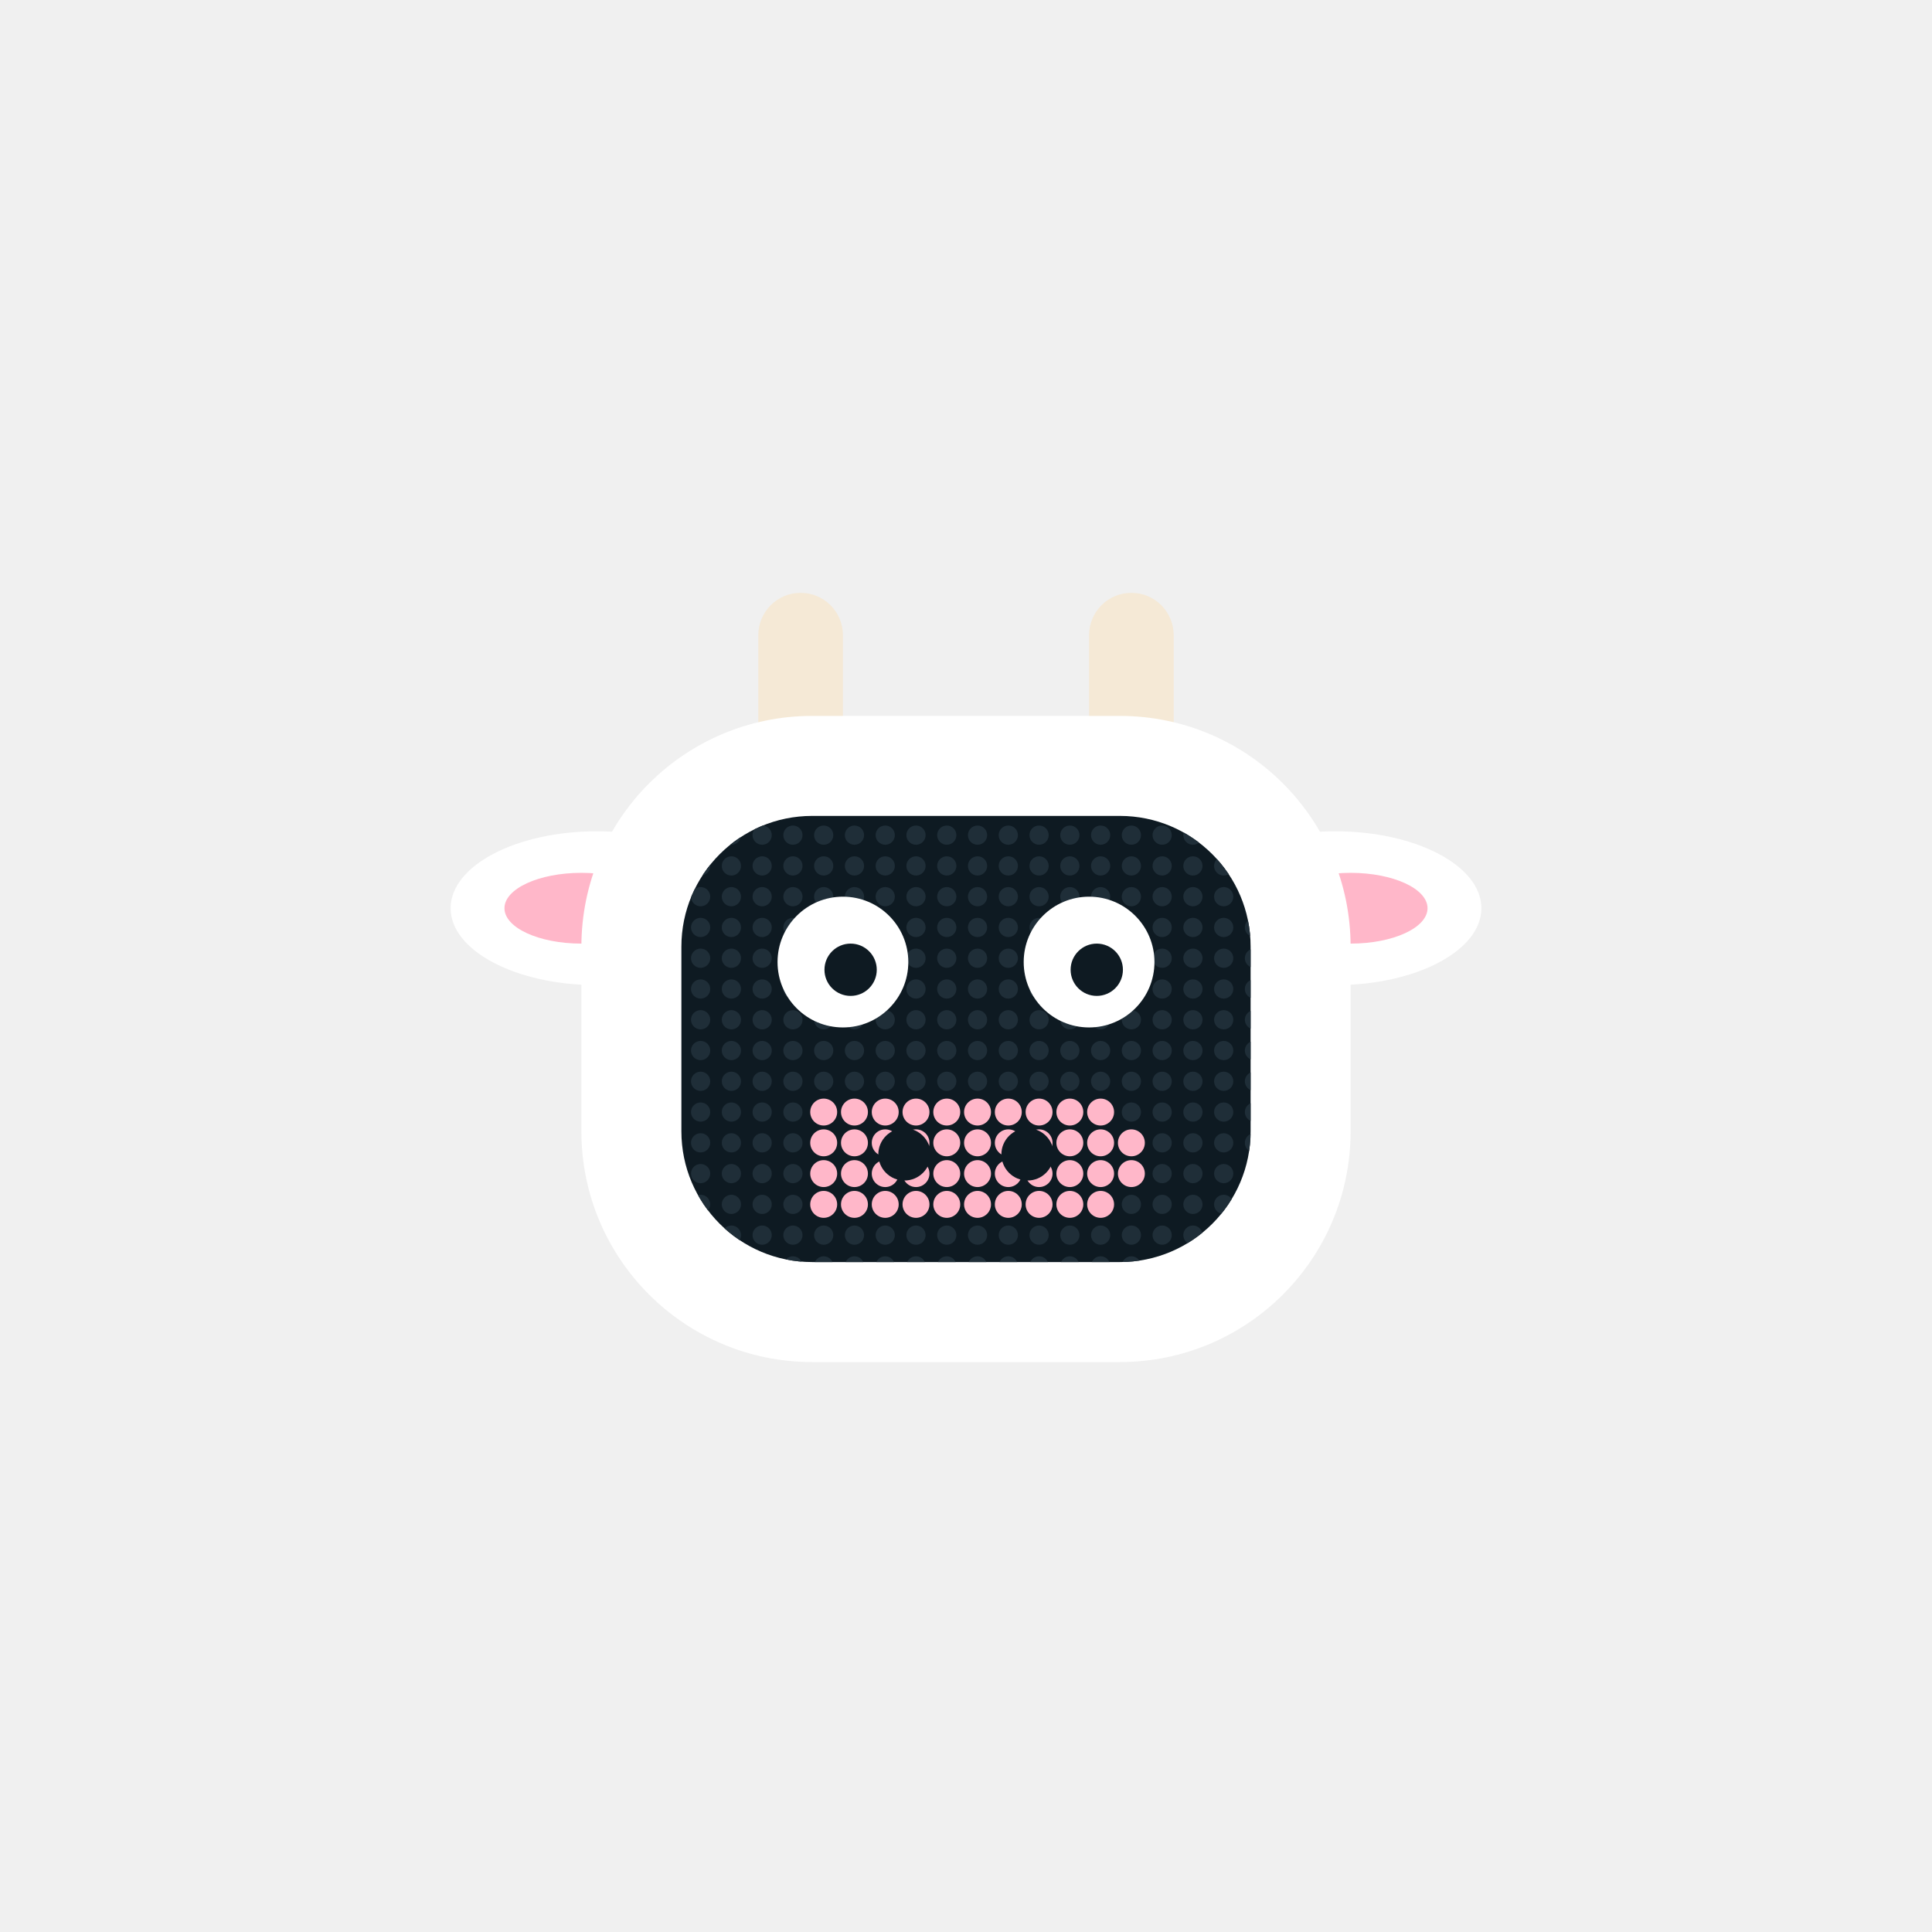
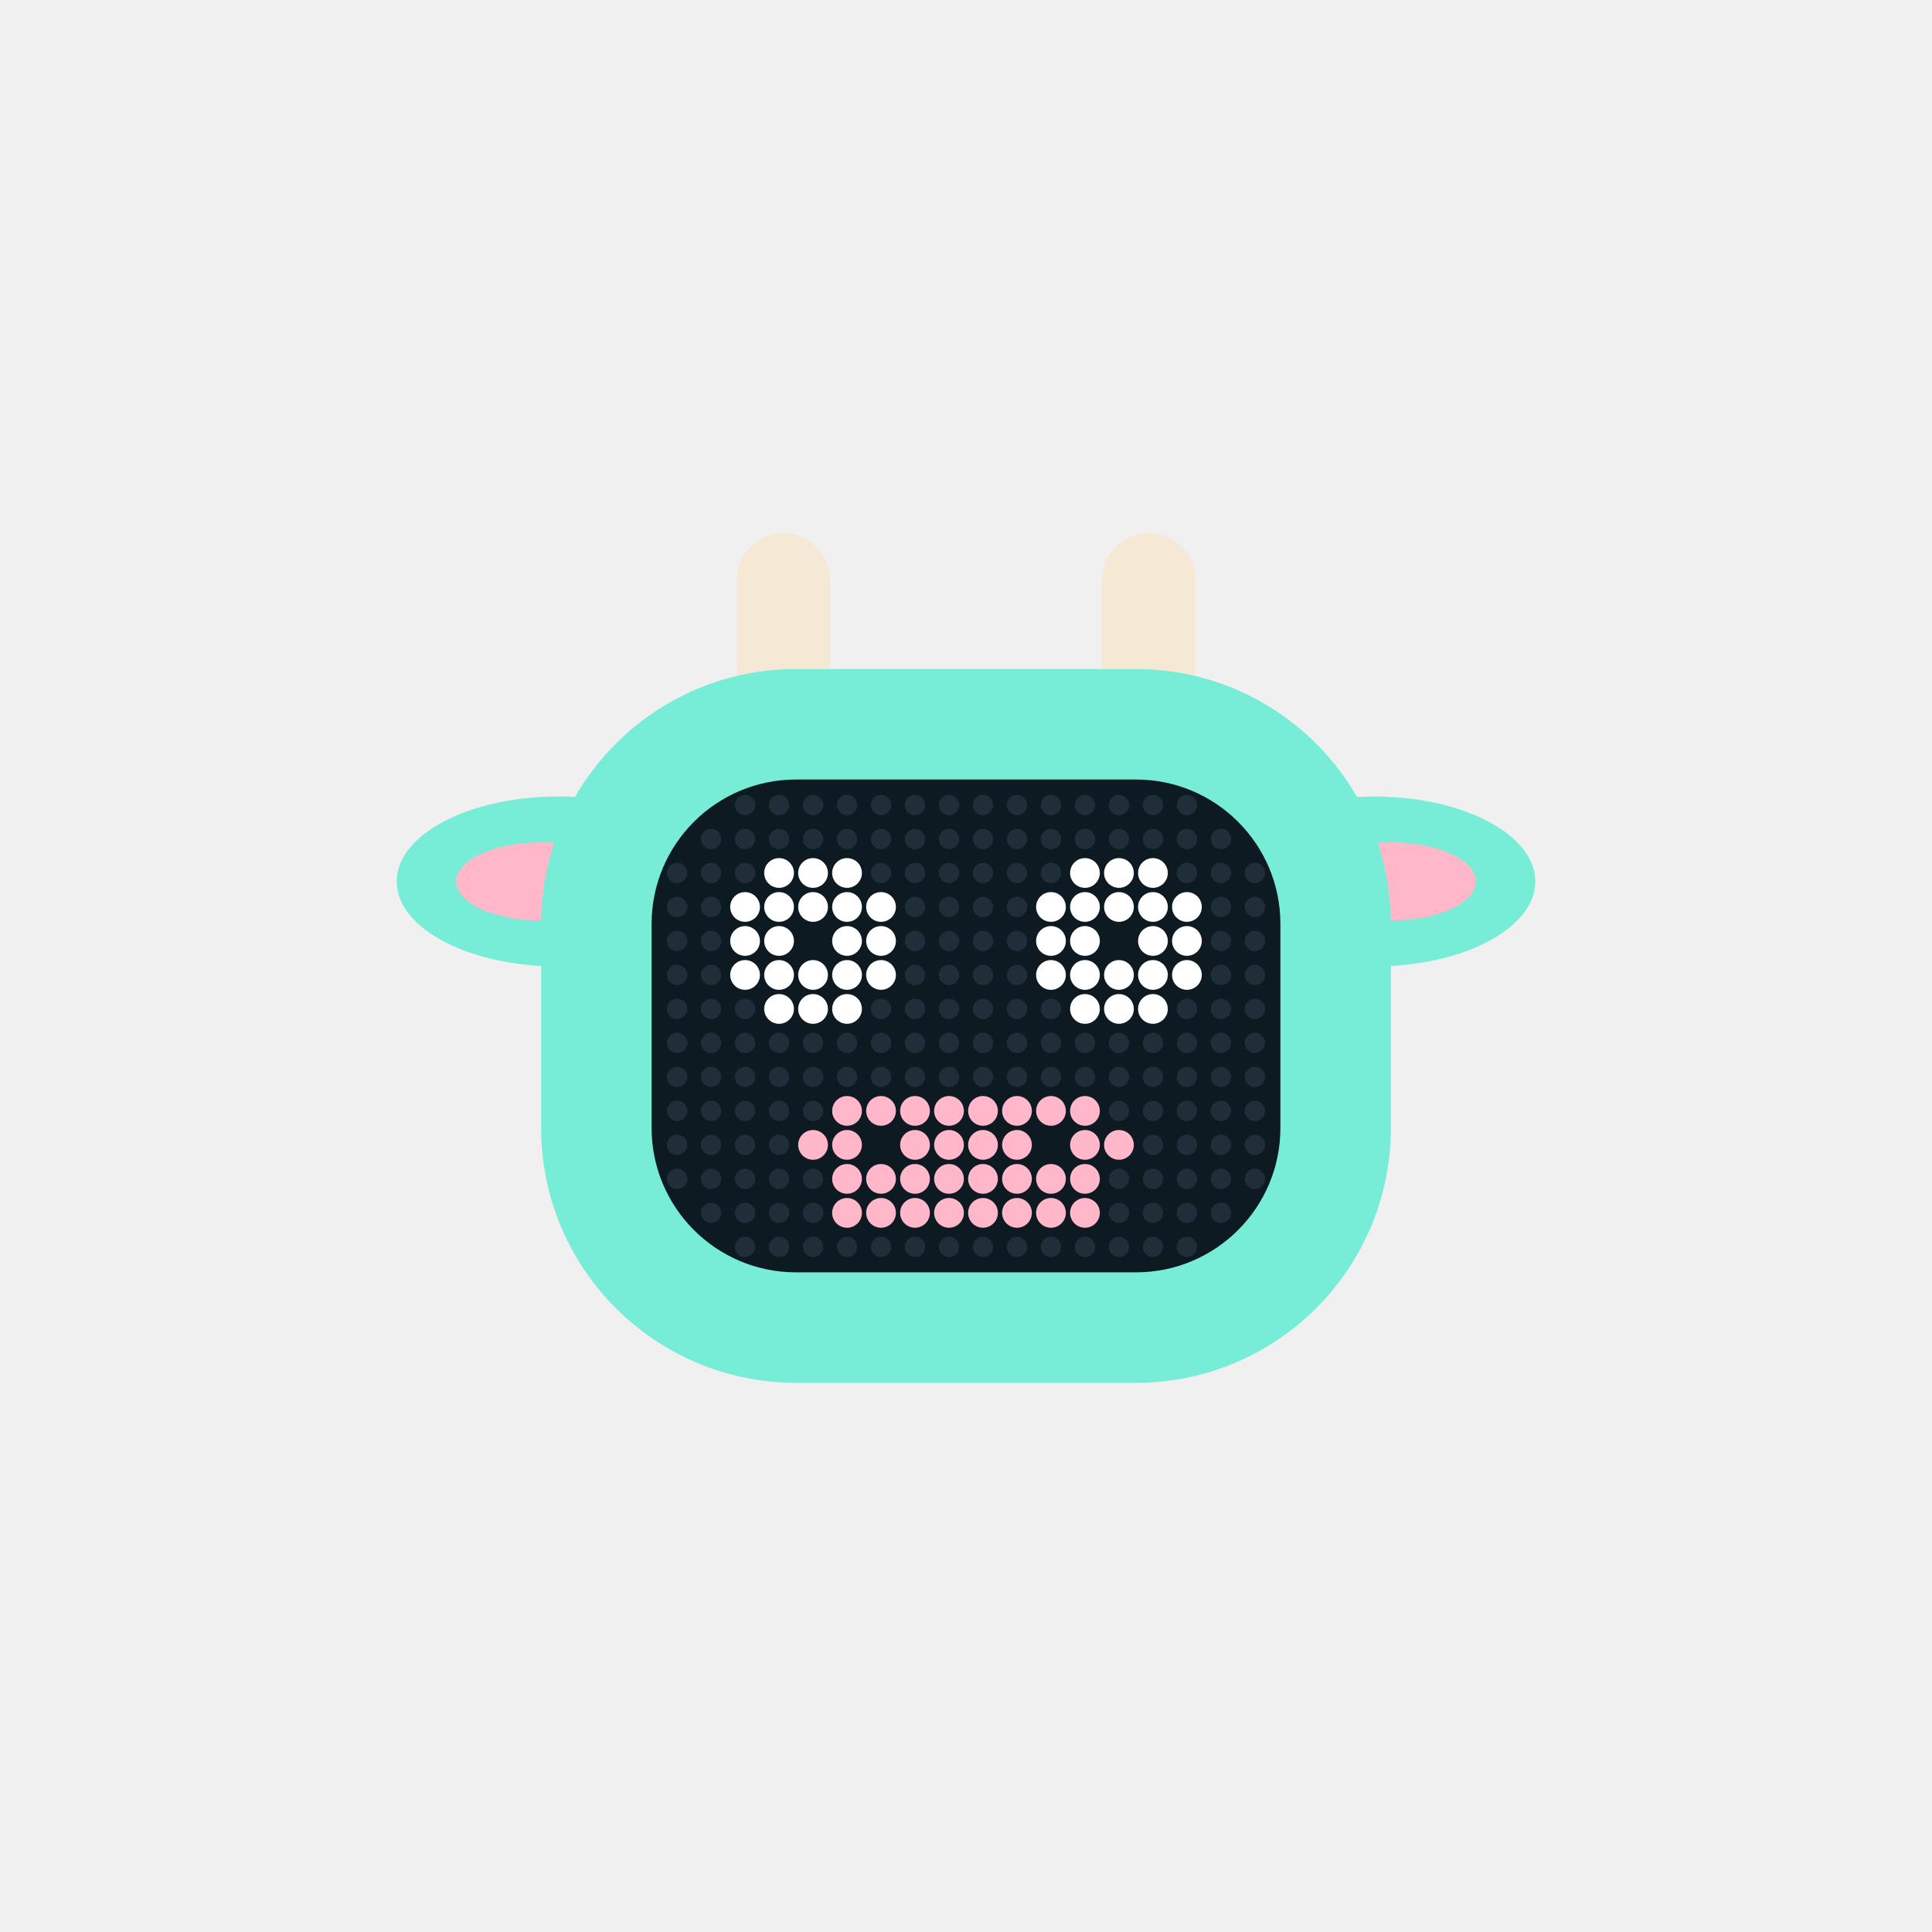
<svg xmlns="http://www.w3.org/2000/svg" viewBox="0 0 432 432" width="432" height="432">
-   <g transform="translate(99.04,125.68) scale(1.72)">
+   <g transform="translate(86.80,111.60) scale(1.9)">
    <rect x="41" y="4" width="11" height="24" rx="5.5" fill="#F5E9D6" />
    <rect x="84" y="4" width="11" height="24" rx="5.5" fill="#F5E9D6" />
-     <ellipse cx="20" cy="45" rx="19" ry="10" fill="#FFFFFF" />
+     <ellipse cx="20" cy="45" rx="19" ry="10" fill="#77EDD7" />
    <ellipse cx="18" cy="45" rx="10" ry="4.6" fill="#FFB7C9" />
-     <ellipse cx="116" cy="45" rx="19" ry="10" fill="#FFFFFF" />
+     <ellipse cx="116" cy="45" rx="19" ry="10" fill="#77EDD7" />
    <ellipse cx="118" cy="45" rx="10" ry="4.6" fill="#FFB7C9" />
-     <rect x="18" y="20" width="100" height="84" rx="30" fill="#FFFFFF" />
-     <clipPath id="f">
-       <rect x="31" y="33" width="74" height="58" rx="17" />
-     </clipPath>
+     <rect x="18" y="20" width="100" height="84" rx="30" fill="#77EDD7" />
    <rect x="31" y="33" width="74" height="58" rx="17" fill="#0E1A22" />
-     <g clip-path="url(#f)">
-       <circle cx="33.5" cy="35.5" r="1.25" fill="#1F2E38" />
-       <circle cx="37.5" cy="35.5" r="1.25" fill="#1F2E38" />
-       <circle cx="41.5" cy="35.5" r="1.25" fill="#1F2E38" />
-       <circle cx="45.5" cy="35.5" r="1.25" fill="#1F2E38" />
-       <circle cx="49.5" cy="35.5" r="1.25" fill="#1F2E38" />
-       <circle cx="53.5" cy="35.5" r="1.25" fill="#1F2E38" />
-       <circle cx="57.5" cy="35.5" r="1.25" fill="#1F2E38" />
-       <circle cx="61.5" cy="35.5" r="1.25" fill="#1F2E38" />
-       <circle cx="65.5" cy="35.5" r="1.25" fill="#1F2E38" />
-       <circle cx="69.5" cy="35.5" r="1.25" fill="#1F2E38" />
-       <circle cx="73.5" cy="35.5" r="1.25" fill="#1F2E38" />
-       <circle cx="77.5" cy="35.5" r="1.25" fill="#1F2E38" />
-       <circle cx="81.5" cy="35.5" r="1.25" fill="#1F2E38" />
-       <circle cx="85.5" cy="35.5" r="1.25" fill="#1F2E38" />
-       <circle cx="89.5" cy="35.5" r="1.25" fill="#1F2E38" />
-       <circle cx="93.5" cy="35.5" r="1.25" fill="#1F2E38" />
-       <circle cx="97.5" cy="35.5" r="1.25" fill="#1F2E38" />
-       <circle cx="101.5" cy="35.5" r="1.25" fill="#1F2E38" />
-       <circle cx="105.5" cy="35.5" r="1.25" fill="#1F2E38" />
-       <circle cx="33.5" cy="39.5" r="1.25" fill="#1F2E38" />
-       <circle cx="37.5" cy="39.5" r="1.25" fill="#1F2E38" />
-       <circle cx="41.5" cy="39.5" r="1.25" fill="#1F2E38" />
-       <circle cx="45.5" cy="39.5" r="1.25" fill="#1F2E38" />
-       <circle cx="49.5" cy="39.5" r="1.25" fill="#1F2E38" />
-       <circle cx="53.5" cy="39.5" r="1.25" fill="#1F2E38" />
-       <circle cx="57.5" cy="39.5" r="1.25" fill="#1F2E38" />
-       <circle cx="61.5" cy="39.5" r="1.25" fill="#1F2E38" />
-       <circle cx="65.5" cy="39.5" r="1.25" fill="#1F2E38" />
-       <circle cx="69.5" cy="39.5" r="1.25" fill="#1F2E38" />
-       <circle cx="73.5" cy="39.5" r="1.25" fill="#1F2E38" />
-       <circle cx="77.5" cy="39.5" r="1.25" fill="#1F2E38" />
-       <circle cx="81.5" cy="39.5" r="1.25" fill="#1F2E38" />
-       <circle cx="85.5" cy="39.5" r="1.25" fill="#1F2E38" />
-       <circle cx="89.5" cy="39.5" r="1.25" fill="#1F2E38" />
-       <circle cx="93.5" cy="39.5" r="1.25" fill="#1F2E38" />
-       <circle cx="97.5" cy="39.5" r="1.25" fill="#1F2E38" />
-       <circle cx="101.5" cy="39.5" r="1.25" fill="#1F2E38" />
-       <circle cx="105.5" cy="39.5" r="1.25" fill="#1F2E38" />
-       <circle cx="33.5" cy="43.5" r="1.25" fill="#1F2E38" />
-       <circle cx="37.5" cy="43.5" r="1.25" fill="#1F2E38" />
-       <circle cx="41.5" cy="43.5" r="1.25" fill="#1F2E38" />
-       <circle cx="45.5" cy="43.5" r="1.25" fill="#1F2E38" />
-       <circle cx="49.5" cy="43.5" r="1.25" fill="#1F2E38" />
-       <circle cx="53.5" cy="43.5" r="1.25" fill="#1F2E38" />
-       <circle cx="57.5" cy="43.5" r="1.25" fill="#1F2E38" />
-       <circle cx="61.5" cy="43.5" r="1.25" fill="#1F2E38" />
-       <circle cx="65.5" cy="43.5" r="1.25" fill="#1F2E38" />
-       <circle cx="69.5" cy="43.5" r="1.25" fill="#1F2E38" />
-       <circle cx="73.5" cy="43.5" r="1.25" fill="#1F2E38" />
-       <circle cx="77.5" cy="43.5" r="1.25" fill="#1F2E38" />
-       <circle cx="81.5" cy="43.5" r="1.25" fill="#1F2E38" />
-       <circle cx="85.5" cy="43.5" r="1.25" fill="#1F2E38" />
-       <circle cx="89.5" cy="43.5" r="1.25" fill="#1F2E38" />
-       <circle cx="93.5" cy="43.5" r="1.25" fill="#1F2E38" />
-       <circle cx="97.5" cy="43.5" r="1.25" fill="#1F2E38" />
-       <circle cx="101.5" cy="43.5" r="1.25" fill="#1F2E38" />
-       <circle cx="105.5" cy="43.5" r="1.25" fill="#1F2E38" />
-       <circle cx="33.5" cy="47.5" r="1.25" fill="#1F2E38" />
-       <circle cx="37.5" cy="47.5" r="1.25" fill="#1F2E38" />
-       <circle cx="41.5" cy="47.5" r="1.25" fill="#1F2E38" />
-       <circle cx="45.5" cy="47.5" r="1.25" fill="#1F2E38" />
-       <circle cx="49.5" cy="47.5" r="1.25" fill="#1F2E38" />
-       <circle cx="53.5" cy="47.5" r="1.25" fill="#1F2E38" />
-       <circle cx="57.5" cy="47.5" r="1.25" fill="#1F2E38" />
-       <circle cx="61.5" cy="47.5" r="1.25" fill="#1F2E38" />
-       <circle cx="65.5" cy="47.5" r="1.25" fill="#1F2E38" />
-       <circle cx="69.5" cy="47.5" r="1.25" fill="#1F2E38" />
-       <circle cx="73.5" cy="47.5" r="1.25" fill="#1F2E38" />
-       <circle cx="77.5" cy="47.5" r="1.25" fill="#1F2E38" />
-       <circle cx="81.5" cy="47.5" r="1.25" fill="#1F2E38" />
-       <circle cx="85.5" cy="47.5" r="1.25" fill="#1F2E38" />
-       <circle cx="89.5" cy="47.5" r="1.25" fill="#1F2E38" />
-       <circle cx="93.5" cy="47.5" r="1.25" fill="#1F2E38" />
-       <circle cx="97.5" cy="47.5" r="1.25" fill="#1F2E38" />
-       <circle cx="101.5" cy="47.5" r="1.25" fill="#1F2E38" />
-       <circle cx="105.5" cy="47.5" r="1.25" fill="#1F2E38" />
-       <circle cx="33.5" cy="51.5" r="1.25" fill="#1F2E38" />
-       <circle cx="37.5" cy="51.5" r="1.25" fill="#1F2E38" />
-       <circle cx="41.5" cy="51.5" r="1.25" fill="#1F2E38" />
-       <circle cx="45.5" cy="51.5" r="1.25" fill="#1F2E38" />
-       <circle cx="49.5" cy="51.5" r="1.25" fill="#1F2E38" />
-       <circle cx="53.5" cy="51.5" r="1.25" fill="#1F2E38" />
-       <circle cx="57.5" cy="51.5" r="1.25" fill="#1F2E38" />
-       <circle cx="61.5" cy="51.5" r="1.25" fill="#1F2E38" />
-       <circle cx="65.5" cy="51.5" r="1.25" fill="#1F2E38" />
-       <circle cx="69.5" cy="51.5" r="1.25" fill="#1F2E38" />
-       <circle cx="73.5" cy="51.5" r="1.25" fill="#1F2E38" />
-       <circle cx="77.5" cy="51.5" r="1.25" fill="#1F2E38" />
-       <circle cx="81.5" cy="51.5" r="1.25" fill="#1F2E38" />
-       <circle cx="85.5" cy="51.5" r="1.25" fill="#1F2E38" />
-       <circle cx="89.5" cy="51.5" r="1.25" fill="#1F2E38" />
-       <circle cx="93.5" cy="51.5" r="1.25" fill="#1F2E38" />
-       <circle cx="97.5" cy="51.5" r="1.25" fill="#1F2E38" />
-       <circle cx="101.5" cy="51.5" r="1.25" fill="#1F2E38" />
-       <circle cx="105.5" cy="51.5" r="1.25" fill="#1F2E38" />
-       <circle cx="33.5" cy="55.5" r="1.25" fill="#1F2E38" />
-       <circle cx="37.5" cy="55.5" r="1.25" fill="#1F2E38" />
-       <circle cx="41.5" cy="55.5" r="1.25" fill="#1F2E38" />
-       <circle cx="45.5" cy="55.5" r="1.25" fill="#1F2E38" />
-       <circle cx="49.5" cy="55.5" r="1.25" fill="#1F2E38" />
-       <circle cx="53.5" cy="55.5" r="1.25" fill="#1F2E38" />
-       <circle cx="57.5" cy="55.5" r="1.25" fill="#1F2E38" />
-       <circle cx="61.5" cy="55.5" r="1.25" fill="#1F2E38" />
-       <circle cx="65.5" cy="55.5" r="1.25" fill="#1F2E38" />
-       <circle cx="69.5" cy="55.5" r="1.25" fill="#1F2E38" />
-       <circle cx="73.5" cy="55.5" r="1.25" fill="#1F2E38" />
-       <circle cx="77.5" cy="55.5" r="1.25" fill="#1F2E38" />
-       <circle cx="81.5" cy="55.5" r="1.25" fill="#1F2E38" />
-       <circle cx="85.5" cy="55.5" r="1.25" fill="#1F2E38" />
-       <circle cx="89.5" cy="55.5" r="1.25" fill="#1F2E38" />
-       <circle cx="93.5" cy="55.5" r="1.25" fill="#1F2E38" />
-       <circle cx="97.5" cy="55.5" r="1.25" fill="#1F2E38" />
-       <circle cx="101.5" cy="55.5" r="1.25" fill="#1F2E38" />
-       <circle cx="105.5" cy="55.5" r="1.25" fill="#1F2E38" />
-       <circle cx="33.5" cy="59.5" r="1.25" fill="#1F2E38" />
-       <circle cx="37.5" cy="59.5" r="1.25" fill="#1F2E38" />
-       <circle cx="41.5" cy="59.5" r="1.25" fill="#1F2E38" />
-       <circle cx="45.5" cy="59.5" r="1.25" fill="#1F2E38" />
-       <circle cx="49.5" cy="59.5" r="1.25" fill="#1F2E38" />
-       <circle cx="53.5" cy="59.5" r="1.25" fill="#1F2E38" />
-       <circle cx="57.5" cy="59.5" r="1.25" fill="#1F2E38" />
-       <circle cx="61.5" cy="59.5" r="1.25" fill="#1F2E38" />
-       <circle cx="65.5" cy="59.5" r="1.25" fill="#1F2E38" />
-       <circle cx="69.5" cy="59.5" r="1.25" fill="#1F2E38" />
-       <circle cx="73.5" cy="59.5" r="1.25" fill="#1F2E38" />
-       <circle cx="77.5" cy="59.5" r="1.25" fill="#1F2E38" />
-       <circle cx="81.5" cy="59.5" r="1.25" fill="#1F2E38" />
-       <circle cx="85.5" cy="59.5" r="1.25" fill="#1F2E38" />
-       <circle cx="89.5" cy="59.5" r="1.25" fill="#1F2E38" />
-       <circle cx="93.5" cy="59.5" r="1.25" fill="#1F2E38" />
-       <circle cx="97.5" cy="59.5" r="1.25" fill="#1F2E38" />
-       <circle cx="101.5" cy="59.5" r="1.25" fill="#1F2E38" />
-       <circle cx="105.5" cy="59.5" r="1.25" fill="#1F2E38" />
-       <circle cx="33.5" cy="63.5" r="1.25" fill="#1F2E38" />
-       <circle cx="37.5" cy="63.5" r="1.25" fill="#1F2E38" />
-       <circle cx="41.5" cy="63.5" r="1.25" fill="#1F2E38" />
-       <circle cx="45.5" cy="63.5" r="1.25" fill="#1F2E38" />
-       <circle cx="49.5" cy="63.5" r="1.25" fill="#1F2E38" />
-       <circle cx="53.5" cy="63.5" r="1.25" fill="#1F2E38" />
-       <circle cx="57.5" cy="63.5" r="1.25" fill="#1F2E38" />
-       <circle cx="61.5" cy="63.5" r="1.25" fill="#1F2E38" />
-       <circle cx="65.5" cy="63.5" r="1.25" fill="#1F2E38" />
-       <circle cx="69.5" cy="63.5" r="1.25" fill="#1F2E38" />
-       <circle cx="73.5" cy="63.5" r="1.25" fill="#1F2E38" />
-       <circle cx="77.5" cy="63.5" r="1.25" fill="#1F2E38" />
-       <circle cx="81.5" cy="63.5" r="1.25" fill="#1F2E38" />
-       <circle cx="85.5" cy="63.5" r="1.25" fill="#1F2E38" />
-       <circle cx="89.5" cy="63.5" r="1.25" fill="#1F2E38" />
-       <circle cx="93.5" cy="63.5" r="1.25" fill="#1F2E38" />
-       <circle cx="97.5" cy="63.5" r="1.25" fill="#1F2E38" />
-       <circle cx="101.5" cy="63.5" r="1.25" fill="#1F2E38" />
-       <circle cx="105.5" cy="63.5" r="1.25" fill="#1F2E38" />
-       <circle cx="33.5" cy="67.5" r="1.25" fill="#1F2E38" />
-       <circle cx="37.5" cy="67.5" r="1.25" fill="#1F2E38" />
-       <circle cx="41.5" cy="67.5" r="1.25" fill="#1F2E38" />
-       <circle cx="45.5" cy="67.5" r="1.25" fill="#1F2E38" />
-       <circle cx="49.5" cy="67.5" r="1.25" fill="#1F2E38" />
-       <circle cx="53.5" cy="67.5" r="1.25" fill="#1F2E38" />
-       <circle cx="57.5" cy="67.5" r="1.25" fill="#1F2E38" />
-       <circle cx="61.5" cy="67.5" r="1.25" fill="#1F2E38" />
-       <circle cx="65.5" cy="67.5" r="1.25" fill="#1F2E38" />
-       <circle cx="69.5" cy="67.5" r="1.25" fill="#1F2E38" />
-       <circle cx="73.5" cy="67.5" r="1.25" fill="#1F2E38" />
-       <circle cx="77.5" cy="67.5" r="1.25" fill="#1F2E38" />
-       <circle cx="81.5" cy="67.5" r="1.25" fill="#1F2E38" />
-       <circle cx="85.5" cy="67.5" r="1.25" fill="#1F2E38" />
-       <circle cx="89.5" cy="67.5" r="1.25" fill="#1F2E38" />
-       <circle cx="93.5" cy="67.5" r="1.25" fill="#1F2E38" />
-       <circle cx="97.5" cy="67.5" r="1.25" fill="#1F2E38" />
-       <circle cx="101.5" cy="67.5" r="1.25" fill="#1F2E38" />
-       <circle cx="105.5" cy="67.5" r="1.25" fill="#1F2E38" />
-       <circle cx="33.5" cy="71.5" r="1.25" fill="#1F2E38" />
-       <circle cx="37.5" cy="71.5" r="1.25" fill="#1F2E38" />
-       <circle cx="41.5" cy="71.5" r="1.25" fill="#1F2E38" />
-       <circle cx="45.5" cy="71.5" r="1.25" fill="#1F2E38" />
-       <circle cx="49.5" cy="71.5" r="1.75" fill="#FFB7C9" />
-       <circle cx="53.5" cy="71.5" r="1.75" fill="#FFB7C9" />
-       <circle cx="57.5" cy="71.5" r="1.75" fill="#FFB7C9" />
-       <circle cx="61.5" cy="71.5" r="1.75" fill="#FFB7C9" />
-       <circle cx="65.5" cy="71.5" r="1.75" fill="#FFB7C9" />
-       <circle cx="69.5" cy="71.5" r="1.75" fill="#FFB7C9" />
-       <circle cx="73.5" cy="71.5" r="1.75" fill="#FFB7C9" />
-       <circle cx="77.5" cy="71.5" r="1.75" fill="#FFB7C9" />
-       <circle cx="81.5" cy="71.5" r="1.75" fill="#FFB7C9" />
-       <circle cx="85.5" cy="71.5" r="1.75" fill="#FFB7C9" />
-       <circle cx="89.5" cy="71.5" r="1.25" fill="#1F2E38" />
-       <circle cx="93.5" cy="71.5" r="1.25" fill="#1F2E38" />
-       <circle cx="97.5" cy="71.5" r="1.25" fill="#1F2E38" />
-       <circle cx="101.5" cy="71.5" r="1.25" fill="#1F2E38" />
-       <circle cx="105.5" cy="71.5" r="1.25" fill="#1F2E38" />
-       <circle cx="33.5" cy="75.5" r="1.25" fill="#1F2E38" />
-       <circle cx="37.5" cy="75.5" r="1.25" fill="#1F2E38" />
-       <circle cx="41.5" cy="75.5" r="1.25" fill="#1F2E38" />
-       <circle cx="45.5" cy="75.5" r="1.25" fill="#1F2E38" />
-       <circle cx="49.5" cy="75.5" r="1.75" fill="#FFB7C9" />
-       <circle cx="53.5" cy="75.5" r="1.75" fill="#FFB7C9" />
-       <circle cx="57.5" cy="75.5" r="1.75" fill="#FFB7C9" />
-       <circle cx="61.5" cy="75.5" r="1.75" fill="#FFB7C9" />
-       <circle cx="65.5" cy="75.5" r="1.75" fill="#FFB7C9" />
-       <circle cx="69.5" cy="75.5" r="1.75" fill="#FFB7C9" />
-       <circle cx="73.5" cy="75.5" r="1.75" fill="#FFB7C9" />
-       <circle cx="77.5" cy="75.5" r="1.75" fill="#FFB7C9" />
-       <circle cx="81.5" cy="75.5" r="1.75" fill="#FFB7C9" />
-       <circle cx="85.5" cy="75.5" r="1.75" fill="#FFB7C9" />
-       <circle cx="89.5" cy="75.5" r="1.75" fill="#FFB7C9" />
-       <circle cx="93.5" cy="75.5" r="1.25" fill="#1F2E38" />
-       <circle cx="97.5" cy="75.5" r="1.25" fill="#1F2E38" />
-       <circle cx="101.5" cy="75.5" r="1.25" fill="#1F2E38" />
-       <circle cx="105.5" cy="75.5" r="1.25" fill="#1F2E38" />
-       <circle cx="33.5" cy="79.5" r="1.25" fill="#1F2E38" />
-       <circle cx="37.5" cy="79.5" r="1.25" fill="#1F2E38" />
-       <circle cx="41.5" cy="79.5" r="1.25" fill="#1F2E38" />
-       <circle cx="45.5" cy="79.5" r="1.25" fill="#1F2E38" />
-       <circle cx="49.5" cy="79.5" r="1.75" fill="#FFB7C9" />
-       <circle cx="53.5" cy="79.5" r="1.75" fill="#FFB7C9" />
-       <circle cx="57.5" cy="79.5" r="1.75" fill="#FFB7C9" />
-       <circle cx="61.5" cy="79.5" r="1.75" fill="#FFB7C9" />
-       <circle cx="65.5" cy="79.5" r="1.75" fill="#FFB7C9" />
-       <circle cx="69.5" cy="79.5" r="1.75" fill="#FFB7C9" />
-       <circle cx="73.5" cy="79.5" r="1.75" fill="#FFB7C9" />
-       <circle cx="77.5" cy="79.5" r="1.75" fill="#FFB7C9" />
-       <circle cx="81.5" cy="79.5" r="1.75" fill="#FFB7C9" />
-       <circle cx="85.5" cy="79.5" r="1.75" fill="#FFB7C9" />
-       <circle cx="89.5" cy="79.5" r="1.75" fill="#FFB7C9" />
-       <circle cx="93.5" cy="79.5" r="1.25" fill="#1F2E38" />
-       <circle cx="97.5" cy="79.5" r="1.25" fill="#1F2E38" />
-       <circle cx="101.5" cy="79.5" r="1.25" fill="#1F2E38" />
-       <circle cx="105.5" cy="79.5" r="1.25" fill="#1F2E38" />
-       <circle cx="33.5" cy="83.5" r="1.25" fill="#1F2E38" />
-       <circle cx="37.5" cy="83.5" r="1.25" fill="#1F2E38" />
-       <circle cx="41.5" cy="83.5" r="1.25" fill="#1F2E38" />
-       <circle cx="45.5" cy="83.5" r="1.25" fill="#1F2E38" />
-       <circle cx="49.5" cy="83.5" r="1.75" fill="#FFB7C9" />
-       <circle cx="53.5" cy="83.5" r="1.75" fill="#FFB7C9" />
-       <circle cx="57.5" cy="83.5" r="1.75" fill="#FFB7C9" />
-       <circle cx="61.5" cy="83.5" r="1.75" fill="#FFB7C9" />
-       <circle cx="65.5" cy="83.5" r="1.75" fill="#FFB7C9" />
-       <circle cx="69.5" cy="83.5" r="1.75" fill="#FFB7C9" />
-       <circle cx="73.5" cy="83.5" r="1.75" fill="#FFB7C9" />
-       <circle cx="77.5" cy="83.5" r="1.75" fill="#FFB7C9" />
-       <circle cx="81.5" cy="83.5" r="1.75" fill="#FFB7C9" />
-       <circle cx="85.5" cy="83.5" r="1.75" fill="#FFB7C9" />
-       <circle cx="89.5" cy="83.5" r="1.25" fill="#1F2E38" />
-       <circle cx="93.5" cy="83.5" r="1.25" fill="#1F2E38" />
-       <circle cx="97.5" cy="83.5" r="1.25" fill="#1F2E38" />
-       <circle cx="101.5" cy="83.5" r="1.25" fill="#1F2E38" />
-       <circle cx="105.5" cy="83.5" r="1.25" fill="#1F2E38" />
-       <circle cx="33.5" cy="87.5" r="1.25" fill="#1F2E38" />
-       <circle cx="37.5" cy="87.5" r="1.25" fill="#1F2E38" />
-       <circle cx="41.5" cy="87.5" r="1.25" fill="#1F2E38" />
-       <circle cx="45.5" cy="87.5" r="1.25" fill="#1F2E38" />
-       <circle cx="49.5" cy="87.5" r="1.25" fill="#1F2E38" />
-       <circle cx="53.5" cy="87.5" r="1.25" fill="#1F2E38" />
-       <circle cx="57.5" cy="87.5" r="1.25" fill="#1F2E38" />
-       <circle cx="61.5" cy="87.5" r="1.25" fill="#1F2E38" />
-       <circle cx="65.5" cy="87.5" r="1.25" fill="#1F2E38" />
-       <circle cx="69.5" cy="87.5" r="1.25" fill="#1F2E38" />
-       <circle cx="73.5" cy="87.5" r="1.25" fill="#1F2E38" />
-       <circle cx="77.5" cy="87.5" r="1.25" fill="#1F2E38" />
-       <circle cx="81.5" cy="87.5" r="1.25" fill="#1F2E38" />
-       <circle cx="85.5" cy="87.5" r="1.25" fill="#1F2E38" />
-       <circle cx="89.5" cy="87.5" r="1.25" fill="#1F2E38" />
-       <circle cx="93.5" cy="87.5" r="1.25" fill="#1F2E38" />
-       <circle cx="97.5" cy="87.5" r="1.25" fill="#1F2E38" />
-       <circle cx="101.5" cy="87.5" r="1.25" fill="#1F2E38" />
-       <circle cx="105.5" cy="87.5" r="1.25" fill="#1F2E38" />
-       <circle cx="33.5" cy="91.5" r="1.25" fill="#1F2E38" />
-       <circle cx="37.5" cy="91.5" r="1.25" fill="#1F2E38" />
-       <circle cx="41.5" cy="91.5" r="1.25" fill="#1F2E38" />
-       <circle cx="45.5" cy="91.5" r="1.25" fill="#1F2E38" />
-       <circle cx="49.5" cy="91.5" r="1.25" fill="#1F2E38" />
-       <circle cx="53.5" cy="91.5" r="1.25" fill="#1F2E38" />
-       <circle cx="57.5" cy="91.5" r="1.25" fill="#1F2E38" />
-       <circle cx="61.5" cy="91.5" r="1.25" fill="#1F2E38" />
-       <circle cx="65.5" cy="91.5" r="1.25" fill="#1F2E38" />
-       <circle cx="69.5" cy="91.5" r="1.25" fill="#1F2E38" />
-       <circle cx="73.5" cy="91.5" r="1.25" fill="#1F2E38" />
-       <circle cx="77.5" cy="91.5" r="1.25" fill="#1F2E38" />
-       <circle cx="81.5" cy="91.5" r="1.25" fill="#1F2E38" />
-       <circle cx="85.5" cy="91.5" r="1.25" fill="#1F2E38" />
-       <circle cx="89.5" cy="91.5" r="1.25" fill="#1F2E38" />
-       <circle cx="93.5" cy="91.5" r="1.25" fill="#1F2E38" />
-       <circle cx="97.5" cy="91.5" r="1.25" fill="#1F2E38" />
-       <circle cx="101.5" cy="91.5" r="1.25" fill="#1F2E38" />
-       <circle cx="105.5" cy="91.5" r="1.25" fill="#1F2E38" />
-     </g>
-     <circle cx="52" cy="52" r="8.5" fill="#FFFFFF" />
-     <circle class="pupil" cx="53" cy="53" r="3.4" fill="#0E1A22" />
-     <circle cx="84" cy="52" r="8.5" fill="#FFFFFF" />
-     <circle class="pupil" cx="85" cy="53" r="3.4" fill="#0E1A22" />
-     <circle cx="60" cy="77" r="3.4" fill="#0E1A22" />
-     <circle cx="76" cy="77" r="3.4" fill="#0E1A22" />
+     <circle cx="42" cy="36" r="1.2" fill="#1F2E38" />
+     <circle cx="46" cy="36" r="1.2" fill="#1F2E38" />
+     <circle cx="50" cy="36" r="1.2" fill="#1F2E38" />
+     <circle cx="54" cy="36" r="1.2" fill="#1F2E38" />
+     <circle cx="58" cy="36" r="1.2" fill="#1F2E38" />
+     <circle cx="62" cy="36" r="1.2" fill="#1F2E38" />
+     <circle cx="66" cy="36" r="1.2" fill="#1F2E38" />
+     <circle cx="70" cy="36" r="1.2" fill="#1F2E38" />
+     <circle cx="74" cy="36" r="1.2" fill="#1F2E38" />
+     <circle cx="78" cy="36" r="1.2" fill="#1F2E38" />
+     <circle cx="82" cy="36" r="1.2" fill="#1F2E38" />
+     <circle cx="86" cy="36" r="1.2" fill="#1F2E38" />
+     <circle cx="90" cy="36" r="1.2" fill="#1F2E38" />
+     <circle cx="94" cy="36" r="1.2" fill="#1F2E38" />
+     <circle cx="38" cy="40" r="1.2" fill="#1F2E38" />
+     <circle cx="42" cy="40" r="1.2" fill="#1F2E38" />
+     <circle cx="46" cy="40" r="1.2" fill="#1F2E38" />
+     <circle cx="50" cy="40" r="1.2" fill="#1F2E38" />
+     <circle cx="54" cy="40" r="1.2" fill="#1F2E38" />
+     <circle cx="58" cy="40" r="1.2" fill="#1F2E38" />
+     <circle cx="62" cy="40" r="1.2" fill="#1F2E38" />
+     <circle cx="66" cy="40" r="1.2" fill="#1F2E38" />
+     <circle cx="70" cy="40" r="1.2" fill="#1F2E38" />
+     <circle cx="74" cy="40" r="1.2" fill="#1F2E38" />
+     <circle cx="78" cy="40" r="1.2" fill="#1F2E38" />
+     <circle cx="82" cy="40" r="1.2" fill="#1F2E38" />
+     <circle cx="86" cy="40" r="1.2" fill="#1F2E38" />
+     <circle cx="90" cy="40" r="1.2" fill="#1F2E38" />
+     <circle cx="94" cy="40" r="1.2" fill="#1F2E38" />
+     <circle cx="98" cy="40" r="1.2" fill="#1F2E38" />
+     <circle cx="34" cy="44" r="1.2" fill="#1F2E38" />
+     <circle cx="38" cy="44" r="1.2" fill="#1F2E38" />
+     <circle cx="42" cy="44" r="1.2" fill="#1F2E38" />
+     <circle cx="46" cy="44" r="1.75" fill="#FFFFFF" />
+     <circle cx="50" cy="44" r="1.75" fill="#FFFFFF" />
+     <circle cx="54" cy="44" r="1.75" fill="#FFFFFF" />
+     <circle cx="58" cy="44" r="1.2" fill="#1F2E38" />
+     <circle cx="62" cy="44" r="1.2" fill="#1F2E38" />
+     <circle cx="66" cy="44" r="1.2" fill="#1F2E38" />
+     <circle cx="70" cy="44" r="1.2" fill="#1F2E38" />
+     <circle cx="74" cy="44" r="1.2" fill="#1F2E38" />
+     <circle cx="78" cy="44" r="1.2" fill="#1F2E38" />
+     <circle cx="82" cy="44" r="1.75" fill="#FFFFFF" />
+     <circle cx="86" cy="44" r="1.75" fill="#FFFFFF" />
+     <circle cx="90" cy="44" r="1.75" fill="#FFFFFF" />
+     <circle cx="94" cy="44" r="1.2" fill="#1F2E38" />
+     <circle cx="98" cy="44" r="1.2" fill="#1F2E38" />
+     <circle cx="102" cy="44" r="1.2" fill="#1F2E38" />
+     <circle cx="34" cy="48" r="1.2" fill="#1F2E38" />
+     <circle cx="38" cy="48" r="1.2" fill="#1F2E38" />
+     <circle cx="42" cy="48" r="1.75" fill="#FFFFFF" />
+     <circle cx="46" cy="48" r="1.75" fill="#FFFFFF" />
+     <circle cx="50" cy="48" r="1.75" fill="#FFFFFF" />
+     <circle cx="54" cy="48" r="1.75" fill="#FFFFFF" />
+     <circle cx="58" cy="48" r="1.75" fill="#FFFFFF" />
+     <circle cx="62" cy="48" r="1.2" fill="#1F2E38" />
+     <circle cx="66" cy="48" r="1.2" fill="#1F2E38" />
+     <circle cx="70" cy="48" r="1.2" fill="#1F2E38" />
+     <circle cx="74" cy="48" r="1.2" fill="#1F2E38" />
+     <circle cx="78" cy="48" r="1.75" fill="#FFFFFF" />
+     <circle cx="82" cy="48" r="1.75" fill="#FFFFFF" />
+     <circle cx="86" cy="48" r="1.75" fill="#FFFFFF" />
+     <circle cx="90" cy="48" r="1.75" fill="#FFFFFF" />
+     <circle cx="94" cy="48" r="1.75" fill="#FFFFFF" />
+     <circle cx="98" cy="48" r="1.2" fill="#1F2E38" />
+     <circle cx="102" cy="48" r="1.2" fill="#1F2E38" />
+     <circle cx="34" cy="52" r="1.2" fill="#1F2E38" />
+     <circle cx="38" cy="52" r="1.2" fill="#1F2E38" />
+     <circle cx="42" cy="52" r="1.75" fill="#FFFFFF" />
+     <circle cx="46" cy="52" r="1.75" fill="#FFFFFF" />
+     <circle class="pupil" cx="50" cy="52" r="1.75" fill="#0E1A22" />
+     <circle cx="54" cy="52" r="1.75" fill="#FFFFFF" />
+     <circle cx="58" cy="52" r="1.75" fill="#FFFFFF" />
+     <circle cx="62" cy="52" r="1.2" fill="#1F2E38" />
+     <circle cx="66" cy="52" r="1.2" fill="#1F2E38" />
+     <circle cx="70" cy="52" r="1.2" fill="#1F2E38" />
+     <circle cx="74" cy="52" r="1.2" fill="#1F2E38" />
+     <circle cx="78" cy="52" r="1.75" fill="#FFFFFF" />
+     <circle cx="82" cy="52" r="1.75" fill="#FFFFFF" />
+     <circle class="pupil" cx="86" cy="52" r="1.75" fill="#0E1A22" />
+     <circle cx="90" cy="52" r="1.75" fill="#FFFFFF" />
+     <circle cx="94" cy="52" r="1.75" fill="#FFFFFF" />
+     <circle cx="98" cy="52" r="1.2" fill="#1F2E38" />
+     <circle cx="102" cy="52" r="1.2" fill="#1F2E38" />
+     <circle cx="34" cy="56" r="1.2" fill="#1F2E38" />
+     <circle cx="38" cy="56" r="1.2" fill="#1F2E38" />
+     <circle cx="42" cy="56" r="1.75" fill="#FFFFFF" />
+     <circle cx="46" cy="56" r="1.75" fill="#FFFFFF" />
+     <circle cx="50" cy="56" r="1.75" fill="#FFFFFF" />
+     <circle cx="54" cy="56" r="1.75" fill="#FFFFFF" />
+     <circle cx="58" cy="56" r="1.75" fill="#FFFFFF" />
+     <circle cx="62" cy="56" r="1.2" fill="#1F2E38" />
+     <circle cx="66" cy="56" r="1.2" fill="#1F2E38" />
+     <circle cx="70" cy="56" r="1.2" fill="#1F2E38" />
+     <circle cx="74" cy="56" r="1.2" fill="#1F2E38" />
+     <circle cx="78" cy="56" r="1.75" fill="#FFFFFF" />
+     <circle cx="82" cy="56" r="1.75" fill="#FFFFFF" />
+     <circle cx="86" cy="56" r="1.75" fill="#FFFFFF" />
+     <circle cx="90" cy="56" r="1.75" fill="#FFFFFF" />
+     <circle cx="94" cy="56" r="1.75" fill="#FFFFFF" />
+     <circle cx="98" cy="56" r="1.2" fill="#1F2E38" />
+     <circle cx="102" cy="56" r="1.2" fill="#1F2E38" />
+     <circle cx="34" cy="60" r="1.2" fill="#1F2E38" />
+     <circle cx="38" cy="60" r="1.2" fill="#1F2E38" />
+     <circle cx="42" cy="60" r="1.2" fill="#1F2E38" />
+     <circle cx="46" cy="60" r="1.75" fill="#FFFFFF" />
+     <circle cx="50" cy="60" r="1.75" fill="#FFFFFF" />
+     <circle cx="54" cy="60" r="1.75" fill="#FFFFFF" />
+     <circle cx="58" cy="60" r="1.2" fill="#1F2E38" />
+     <circle cx="62" cy="60" r="1.2" fill="#1F2E38" />
+     <circle cx="66" cy="60" r="1.2" fill="#1F2E38" />
+     <circle cx="70" cy="60" r="1.2" fill="#1F2E38" />
+     <circle cx="74" cy="60" r="1.2" fill="#1F2E38" />
+     <circle cx="78" cy="60" r="1.2" fill="#1F2E38" />
+     <circle cx="82" cy="60" r="1.75" fill="#FFFFFF" />
+     <circle cx="86" cy="60" r="1.75" fill="#FFFFFF" />
+     <circle cx="90" cy="60" r="1.75" fill="#FFFFFF" />
+     <circle cx="94" cy="60" r="1.2" fill="#1F2E38" />
+     <circle cx="98" cy="60" r="1.2" fill="#1F2E38" />
+     <circle cx="102" cy="60" r="1.2" fill="#1F2E38" />
+     <circle cx="34" cy="64" r="1.2" fill="#1F2E38" />
+     <circle cx="38" cy="64" r="1.2" fill="#1F2E38" />
+     <circle cx="42" cy="64" r="1.2" fill="#1F2E38" />
+     <circle cx="46" cy="64" r="1.2" fill="#1F2E38" />
+     <circle cx="50" cy="64" r="1.2" fill="#1F2E38" />
+     <circle cx="54" cy="64" r="1.2" fill="#1F2E38" />
+     <circle cx="58" cy="64" r="1.2" fill="#1F2E38" />
+     <circle cx="62" cy="64" r="1.2" fill="#1F2E38" />
+     <circle cx="66" cy="64" r="1.2" fill="#1F2E38" />
+     <circle cx="70" cy="64" r="1.2" fill="#1F2E38" />
+     <circle cx="74" cy="64" r="1.2" fill="#1F2E38" />
+     <circle cx="78" cy="64" r="1.2" fill="#1F2E38" />
+     <circle cx="82" cy="64" r="1.2" fill="#1F2E38" />
+     <circle cx="86" cy="64" r="1.2" fill="#1F2E38" />
+     <circle cx="90" cy="64" r="1.2" fill="#1F2E38" />
+     <circle cx="94" cy="64" r="1.2" fill="#1F2E38" />
+     <circle cx="98" cy="64" r="1.2" fill="#1F2E38" />
+     <circle cx="102" cy="64" r="1.2" fill="#1F2E38" />
+     <circle cx="34" cy="68" r="1.2" fill="#1F2E38" />
+     <circle cx="38" cy="68" r="1.2" fill="#1F2E38" />
+     <circle cx="42" cy="68" r="1.2" fill="#1F2E38" />
+     <circle cx="46" cy="68" r="1.2" fill="#1F2E38" />
+     <circle cx="50" cy="68" r="1.2" fill="#1F2E38" />
+     <circle cx="54" cy="68" r="1.2" fill="#1F2E38" />
+     <circle cx="58" cy="68" r="1.2" fill="#1F2E38" />
+     <circle cx="62" cy="68" r="1.2" fill="#1F2E38" />
+     <circle cx="66" cy="68" r="1.2" fill="#1F2E38" />
+     <circle cx="70" cy="68" r="1.2" fill="#1F2E38" />
+     <circle cx="74" cy="68" r="1.2" fill="#1F2E38" />
+     <circle cx="78" cy="68" r="1.2" fill="#1F2E38" />
+     <circle cx="82" cy="68" r="1.2" fill="#1F2E38" />
+     <circle cx="86" cy="68" r="1.2" fill="#1F2E38" />
+     <circle cx="90" cy="68" r="1.2" fill="#1F2E38" />
+     <circle cx="94" cy="68" r="1.2" fill="#1F2E38" />
+     <circle cx="98" cy="68" r="1.2" fill="#1F2E38" />
+     <circle cx="102" cy="68" r="1.2" fill="#1F2E38" />
+     <circle cx="34" cy="72" r="1.2" fill="#1F2E38" />
+     <circle cx="38" cy="72" r="1.2" fill="#1F2E38" />
+     <circle cx="42" cy="72" r="1.2" fill="#1F2E38" />
+     <circle cx="46" cy="72" r="1.2" fill="#1F2E38" />
+     <circle cx="50" cy="72" r="1.2" fill="#1F2E38" />
+     <circle cx="54" cy="72" r="1.75" fill="#FFB7C9" />
+     <circle cx="58" cy="72" r="1.75" fill="#FFB7C9" />
+     <circle cx="62" cy="72" r="1.75" fill="#FFB7C9" />
+     <circle cx="66" cy="72" r="1.75" fill="#FFB7C9" />
+     <circle cx="70" cy="72" r="1.75" fill="#FFB7C9" />
+     <circle cx="74" cy="72" r="1.75" fill="#FFB7C9" />
+     <circle cx="78" cy="72" r="1.75" fill="#FFB7C9" />
+     <circle cx="82" cy="72" r="1.75" fill="#FFB7C9" />
+     <circle cx="86" cy="72" r="1.2" fill="#1F2E38" />
+     <circle cx="90" cy="72" r="1.2" fill="#1F2E38" />
+     <circle cx="94" cy="72" r="1.2" fill="#1F2E38" />
+     <circle cx="98" cy="72" r="1.2" fill="#1F2E38" />
+     <circle cx="102" cy="72" r="1.2" fill="#1F2E38" />
+     <circle cx="34" cy="76" r="1.2" fill="#1F2E38" />
+     <circle cx="38" cy="76" r="1.2" fill="#1F2E38" />
+     <circle cx="42" cy="76" r="1.2" fill="#1F2E38" />
+     <circle cx="46" cy="76" r="1.2" fill="#1F2E38" />
+     <circle cx="50" cy="76" r="1.75" fill="#FFB7C9" />
+     <circle cx="54" cy="76" r="1.75" fill="#FFB7C9" />
+     <circle class="nostril" cx="58" cy="76" r="1.75" fill="#0E1A22" />
+     <circle cx="62" cy="76" r="1.75" fill="#FFB7C9" />
+     <circle cx="66" cy="76" r="1.75" fill="#FFB7C9" />
+     <circle cx="70" cy="76" r="1.75" fill="#FFB7C9" />
+     <circle cx="74" cy="76" r="1.75" fill="#FFB7C9" />
+     <circle class="nostril" cx="78" cy="76" r="1.75" fill="#0E1A22" />
+     <circle cx="82" cy="76" r="1.75" fill="#FFB7C9" />
+     <circle cx="86" cy="76" r="1.75" fill="#FFB7C9" />
+     <circle cx="90" cy="76" r="1.2" fill="#1F2E38" />
+     <circle cx="94" cy="76" r="1.2" fill="#1F2E38" />
+     <circle cx="98" cy="76" r="1.2" fill="#1F2E38" />
+     <circle cx="102" cy="76" r="1.2" fill="#1F2E38" />
+     <circle cx="34" cy="80" r="1.2" fill="#1F2E38" />
+     <circle cx="38" cy="80" r="1.2" fill="#1F2E38" />
+     <circle cx="42" cy="80" r="1.2" fill="#1F2E38" />
+     <circle cx="46" cy="80" r="1.2" fill="#1F2E38" />
+     <circle cx="50" cy="80" r="1.2" fill="#1F2E38" />
+     <circle cx="54" cy="80" r="1.75" fill="#FFB7C9" />
+     <circle cx="58" cy="80" r="1.75" fill="#FFB7C9" />
+     <circle cx="62" cy="80" r="1.75" fill="#FFB7C9" />
+     <circle cx="66" cy="80" r="1.75" fill="#FFB7C9" />
+     <circle cx="70" cy="80" r="1.75" fill="#FFB7C9" />
+     <circle cx="74" cy="80" r="1.75" fill="#FFB7C9" />
+     <circle cx="78" cy="80" r="1.75" fill="#FFB7C9" />
+     <circle cx="82" cy="80" r="1.75" fill="#FFB7C9" />
+     <circle cx="86" cy="80" r="1.2" fill="#1F2E38" />
+     <circle cx="90" cy="80" r="1.2" fill="#1F2E38" />
+     <circle cx="94" cy="80" r="1.2" fill="#1F2E38" />
+     <circle cx="98" cy="80" r="1.2" fill="#1F2E38" />
+     <circle cx="102" cy="80" r="1.2" fill="#1F2E38" />
+     <circle cx="38" cy="84" r="1.2" fill="#1F2E38" />
+     <circle cx="42" cy="84" r="1.2" fill="#1F2E38" />
+     <circle cx="46" cy="84" r="1.2" fill="#1F2E38" />
+     <circle cx="50" cy="84" r="1.2" fill="#1F2E38" />
+     <circle cx="54" cy="84" r="1.75" fill="#FFB7C9" />
+     <circle cx="58" cy="84" r="1.75" fill="#FFB7C9" />
+     <circle cx="62" cy="84" r="1.75" fill="#FFB7C9" />
+     <circle cx="66" cy="84" r="1.75" fill="#FFB7C9" />
+     <circle cx="70" cy="84" r="1.75" fill="#FFB7C9" />
+     <circle cx="74" cy="84" r="1.75" fill="#FFB7C9" />
+     <circle cx="78" cy="84" r="1.75" fill="#FFB7C9" />
+     <circle cx="82" cy="84" r="1.75" fill="#FFB7C9" />
+     <circle cx="86" cy="84" r="1.2" fill="#1F2E38" />
+     <circle cx="90" cy="84" r="1.2" fill="#1F2E38" />
+     <circle cx="94" cy="84" r="1.2" fill="#1F2E38" />
+     <circle cx="98" cy="84" r="1.2" fill="#1F2E38" />
+     <circle cx="42" cy="88" r="1.2" fill="#1F2E38" />
+     <circle cx="46" cy="88" r="1.2" fill="#1F2E38" />
+     <circle cx="50" cy="88" r="1.2" fill="#1F2E38" />
+     <circle cx="54" cy="88" r="1.2" fill="#1F2E38" />
+     <circle cx="58" cy="88" r="1.2" fill="#1F2E38" />
+     <circle cx="62" cy="88" r="1.2" fill="#1F2E38" />
+     <circle cx="66" cy="88" r="1.2" fill="#1F2E38" />
+     <circle cx="70" cy="88" r="1.2" fill="#1F2E38" />
+     <circle cx="74" cy="88" r="1.2" fill="#1F2E38" />
+     <circle cx="78" cy="88" r="1.2" fill="#1F2E38" />
+     <circle cx="82" cy="88" r="1.2" fill="#1F2E38" />
+     <circle cx="86" cy="88" r="1.2" fill="#1F2E38" />
+     <circle cx="90" cy="88" r="1.2" fill="#1F2E38" />
+     <circle cx="94" cy="88" r="1.2" fill="#1F2E38" />
  </g>
</svg>
